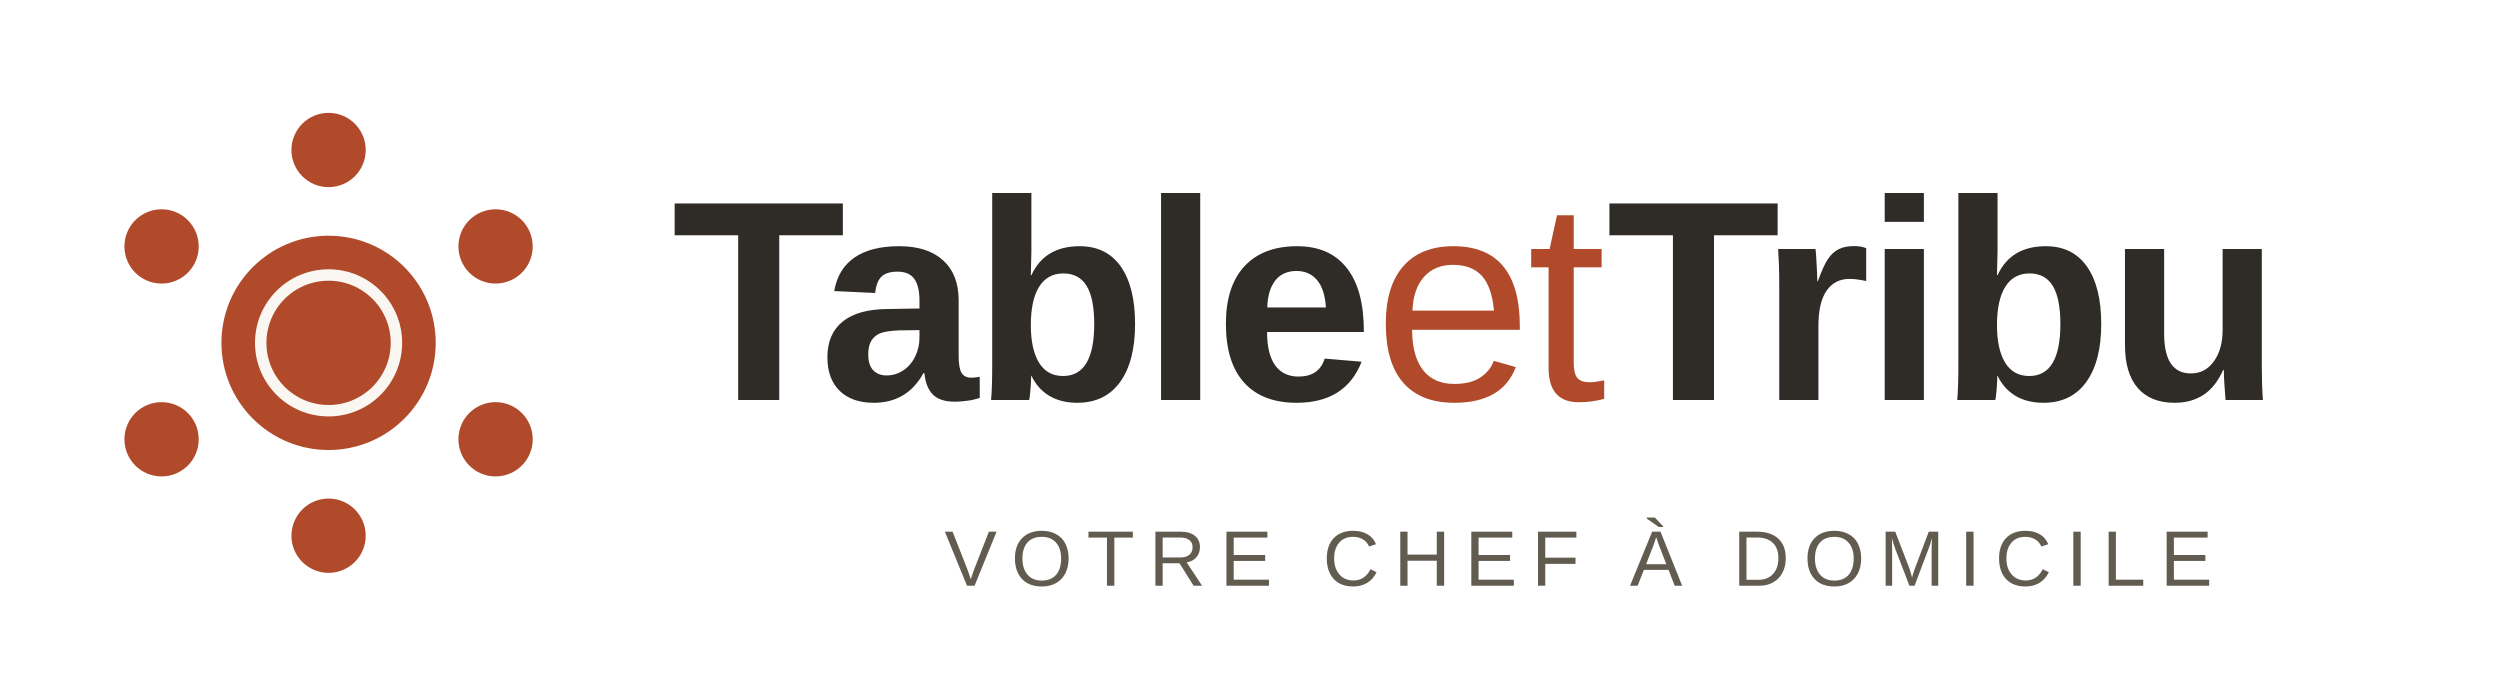
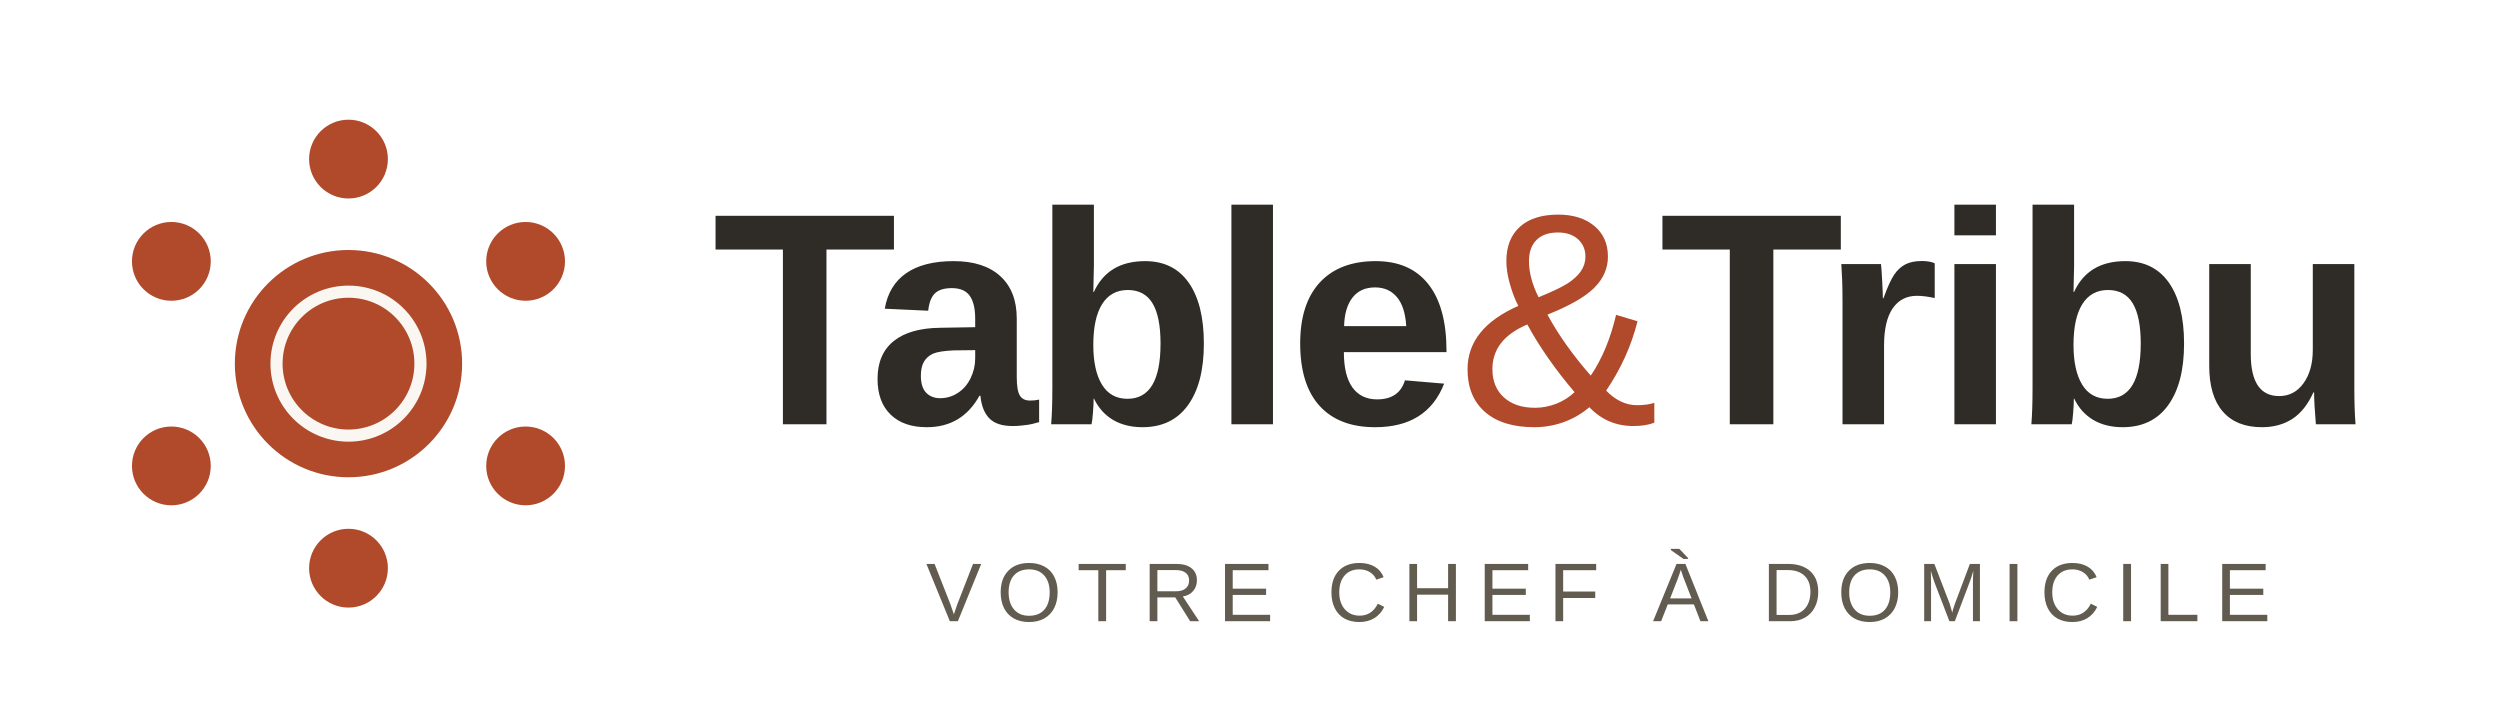
- <svg xmlns="http://www.w3.org/2000/svg" viewBox="0 0 350 96" role="img" aria-label="Table et Tribu : votre chef à domicile">
+ <svg xmlns="http://www.w3.org/2000/svg" viewBox="0 0 330 96" role="img" aria-label="Table et Tribu : votre chef à domicile">
  <g transform="translate(0 2)">
    <circle cx="46" cy="46" r="15" fill="#B04A2A" />
    <circle cx="46" cy="46" r="9.5" fill="none" stroke="#FAF7F2" stroke-width="1.6" />
    <circle cx="46.00" cy="19.00" r="5.2" fill="#B04A2A" />
    <circle cx="69.38" cy="32.50" r="5.2" fill="#B04A2A" />
    <circle cx="69.38" cy="59.50" r="5.2" fill="#B04A2A" />
    <circle cx="46.00" cy="73.00" r="5.2" fill="#B04A2A" />
    <circle cx="22.62" cy="59.50" r="5.2" fill="#B04A2A" />
    <circle cx="22.62" cy="32.50" r="5.2" fill="#B04A2A" />
  </g>
-   <text x="94" y="56" font-family="Outfit, 'Avenir Next', 'Helvetica Neue', Arial, sans-serif" font-size="40" font-weight="600" letter-spacing="-0.8" fill="#2F2B26">Table<tspan fill="#B04A2A" font-weight="500"> et </tspan>Tribu</text>
-   <text x="221" y="82" text-anchor="middle" font-family="Outfit, 'Avenir Next', 'Helvetica Neue', Arial, sans-serif" font-size="11" font-weight="500" letter-spacing="2" fill="#625C50">VOTRE CHEF À DOMICILE</text>
+   <text x="94" y="56" font-family="Outfit, 'Avenir Next', 'Helvetica Neue', Arial, sans-serif" font-size="40" font-weight="600" letter-spacing="-0.8" fill="#2F2B26">Table<tspan fill="#B04A2A" font-weight="500">&amp;</tspan>Tribu</text>
+   <text x="211" y="82" text-anchor="middle" font-family="Outfit, 'Avenir Next', 'Helvetica Neue', Arial, sans-serif" font-size="11" font-weight="500" letter-spacing="2" fill="#625C50">VOTRE CHEF À DOMICILE</text>
</svg>
